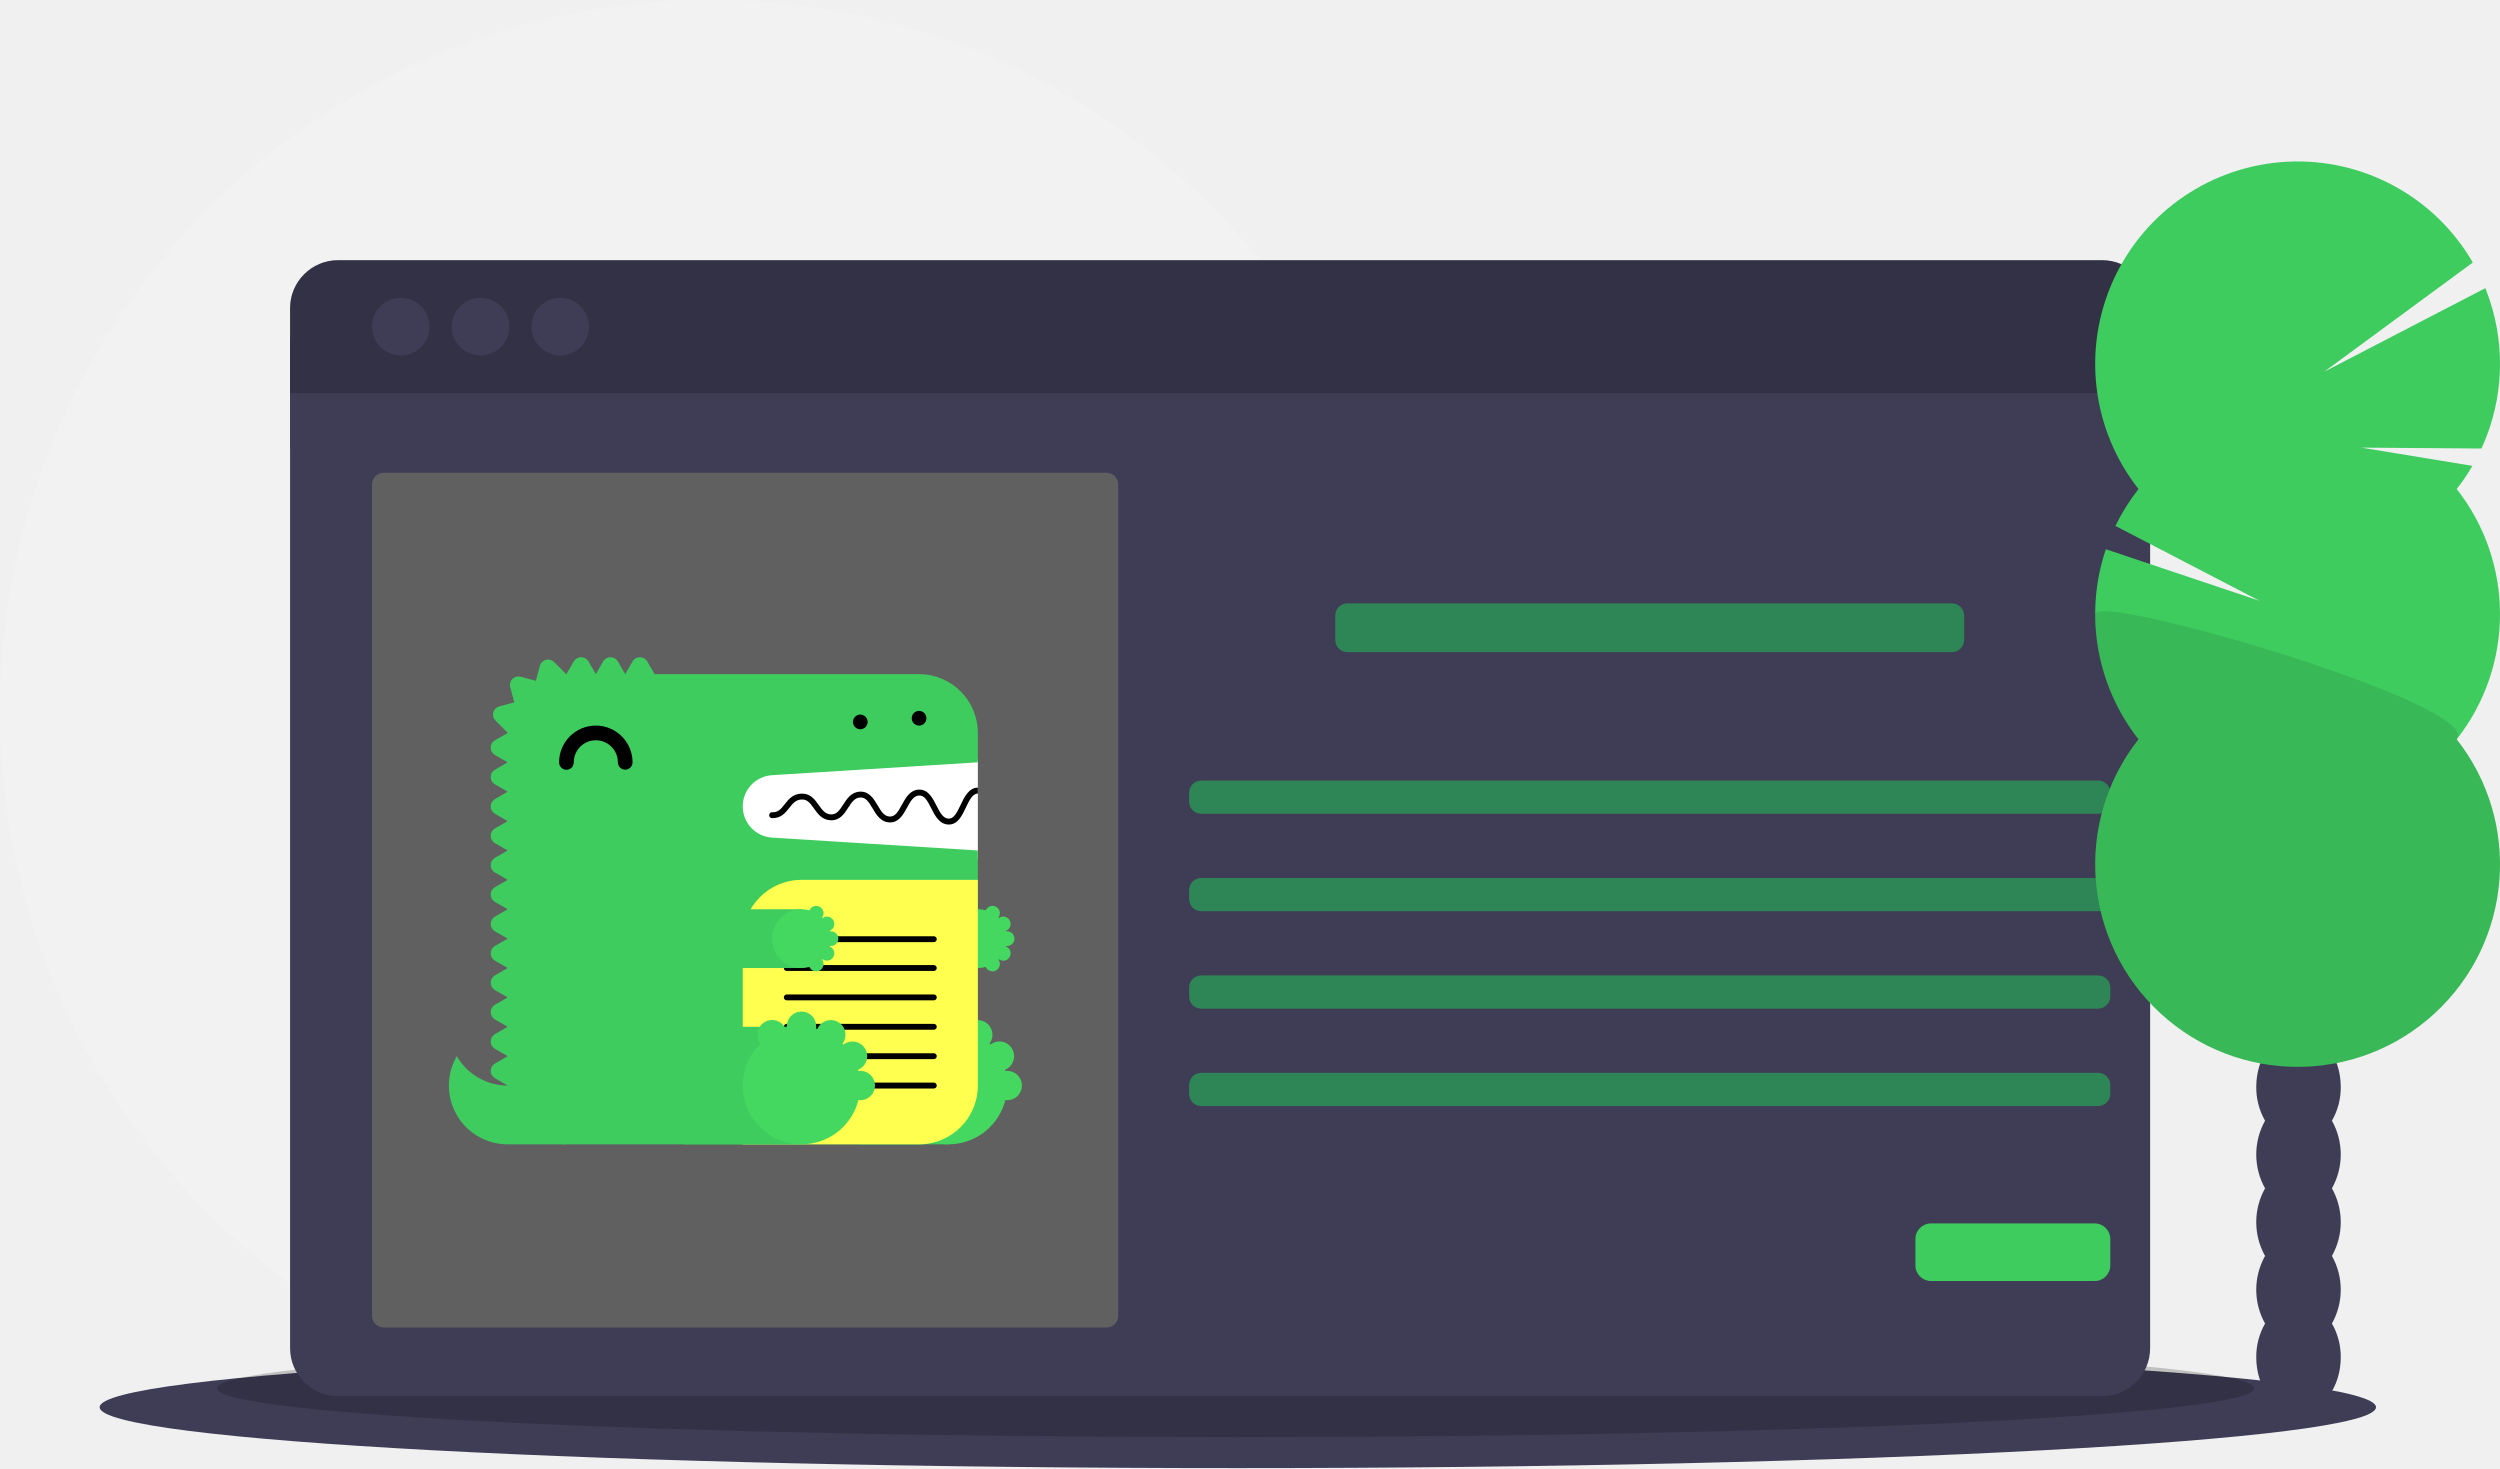
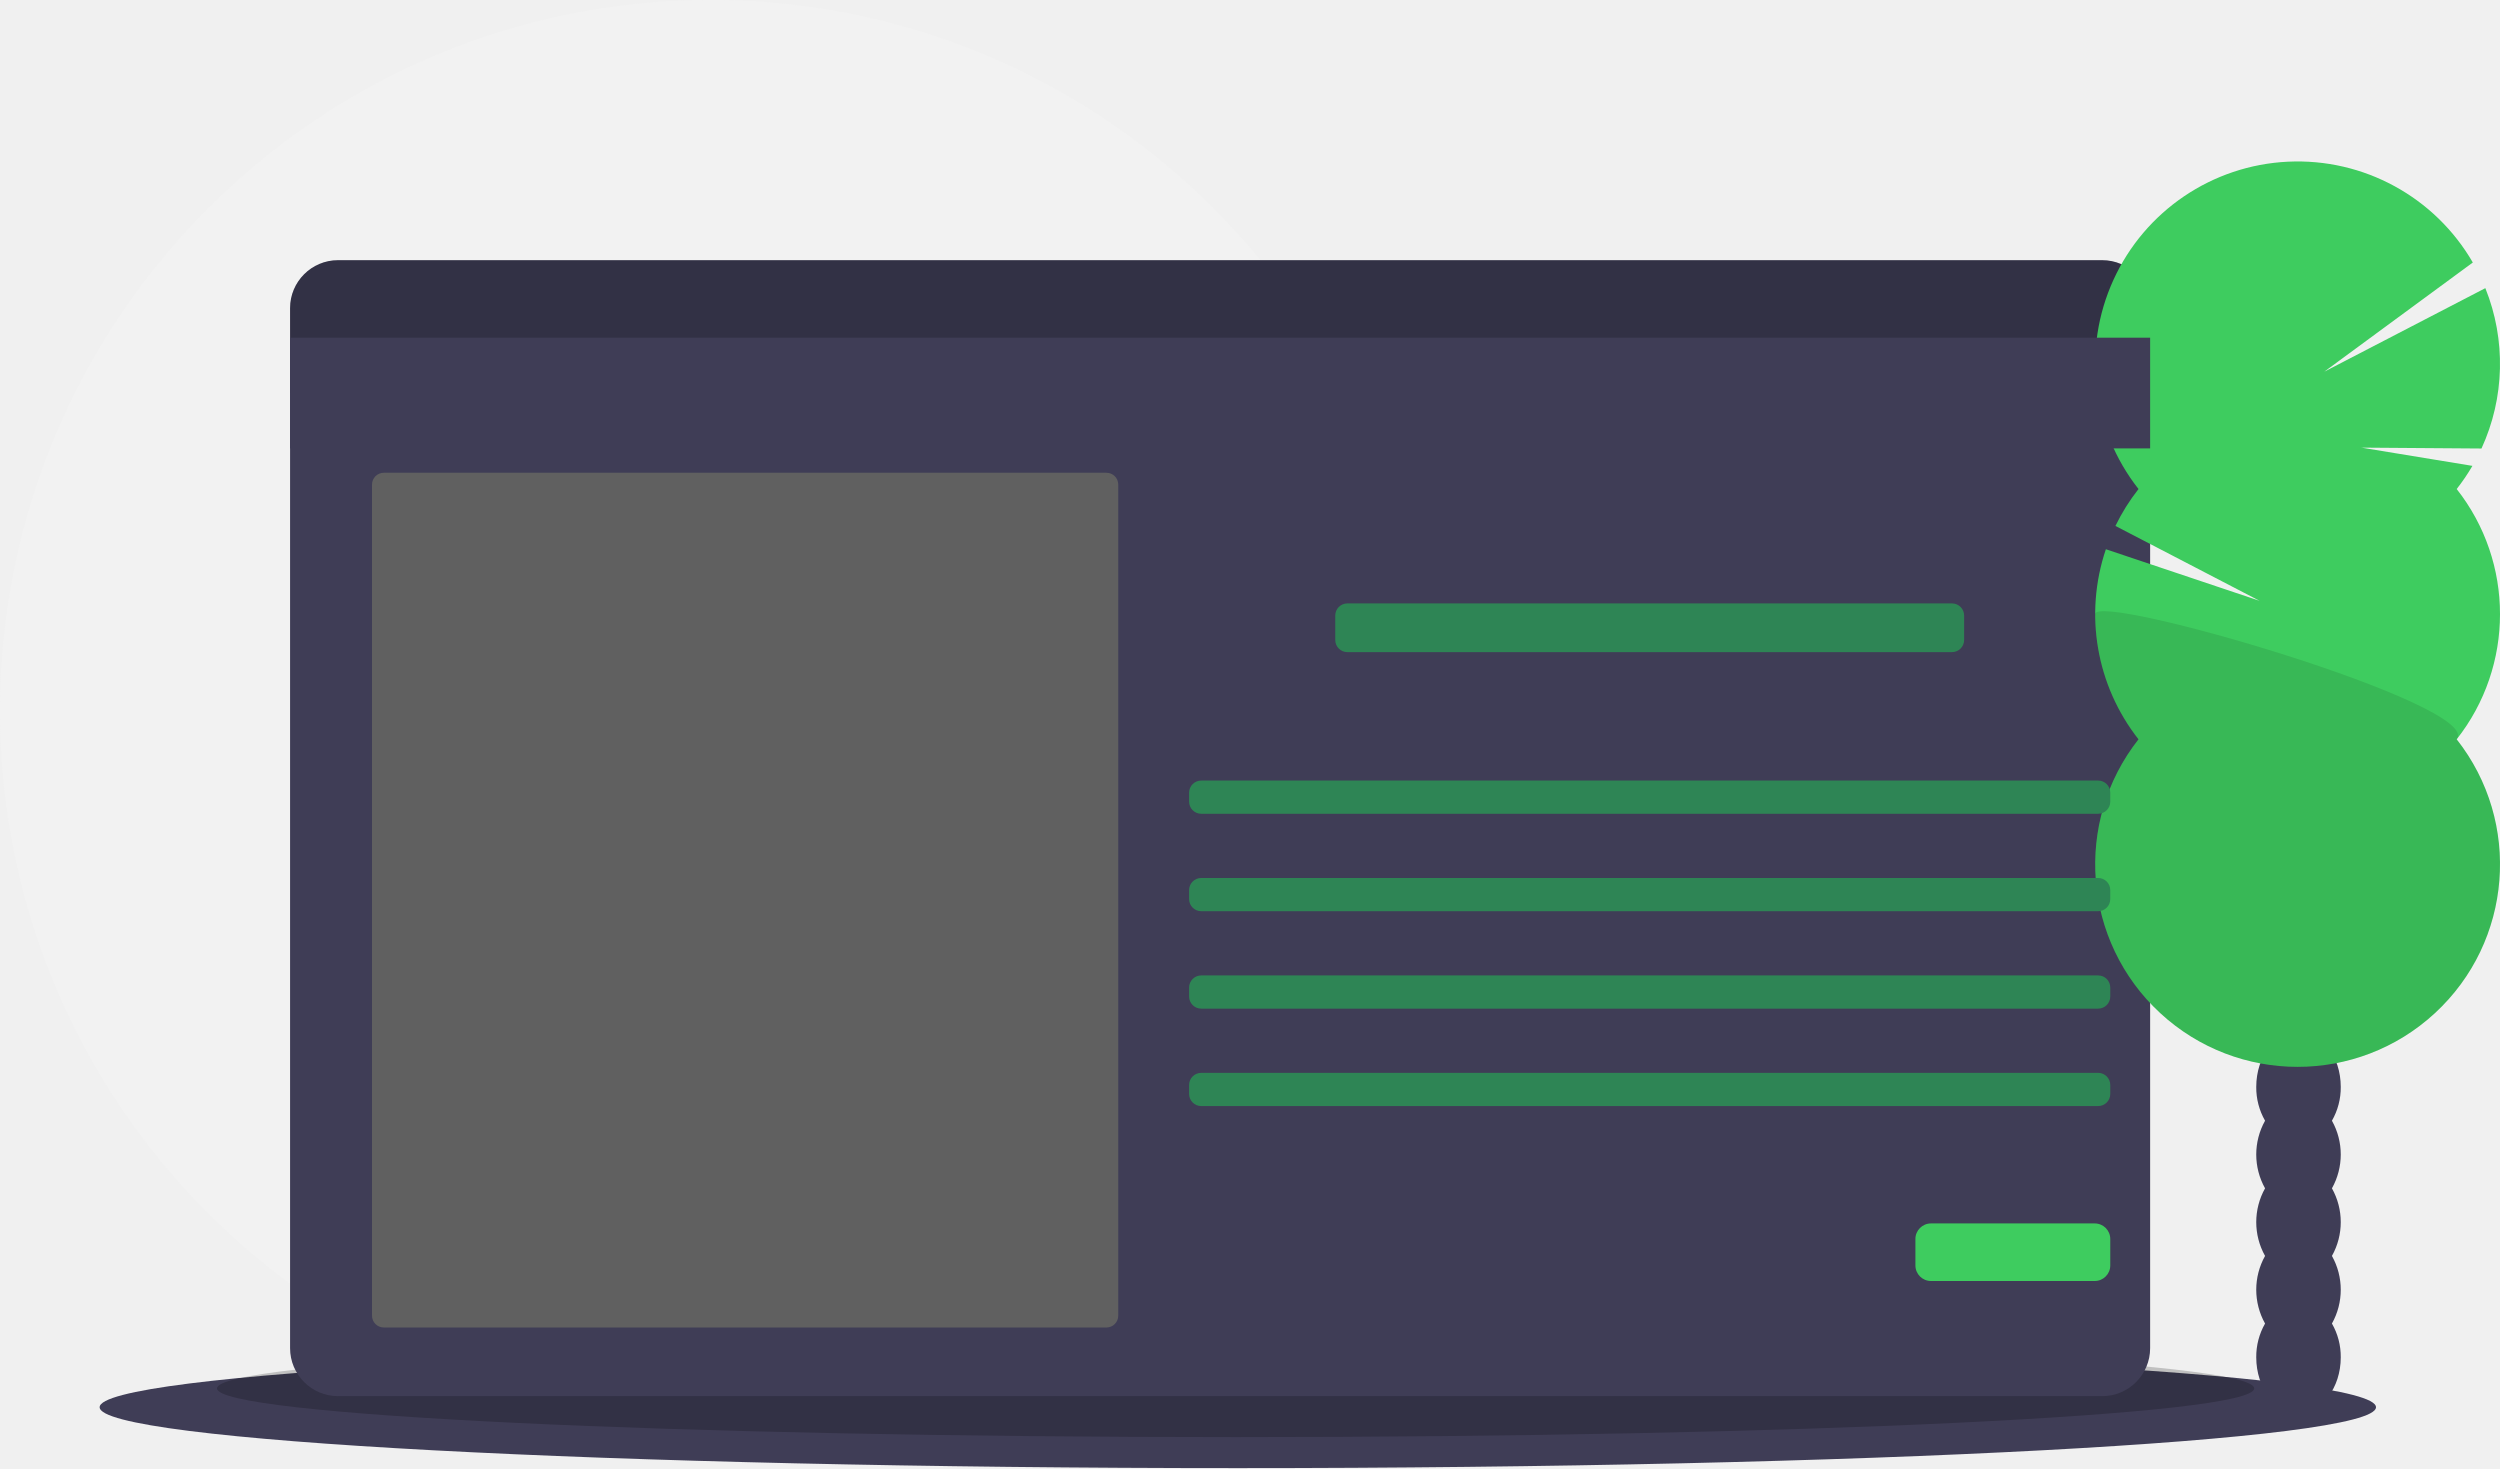
- <svg xmlns="http://www.w3.org/2000/svg" id="ac356da0-b129-4ca5-aecc-4700531dd101" data-name="Layer 1" width="1129" height="663" viewBox="0 0 1129 663">
-   <circle cx="321" cy="321" r="321" fill="#f2f2f2" />
-   <ellipse cx="559" cy="635.5" rx="514" ry="27.5" fill="#3f3d56" />
-   <ellipse cx="558" cy="627" rx="460" ry="22" opacity="0.2" />
-   <rect x="131" y="152.5" width="840" height="50" fill="#3f3d56" />
-   <path d="M166.5,727.33A21.67,21.67,0,0,0,188.17,749H984.83A21.67,21.67,0,0,0,1006.5,727.33V296h-840Z" transform="translate(-35.5 -118.5)" fill="#3f3d56" />
-   <path d="M984.83,236H188.17A21.67,21.67,0,0,0,166.5,257.67V296h840V257.67A21.67,21.67,0,0,0,984.83,236Z" transform="translate(-35.5 -118.5)" fill="#3f3d56" />
-   <path d="M984.83,236H188.17A21.67,21.67,0,0,0,166.5,257.67V296h840V257.67A21.67,21.67,0,0,0,984.83,236Z" transform="translate(-35.5 -118.5)" opacity="0.2" />
-   <circle cx="181" cy="147.5" r="13" fill="#3f3d56" />
-   <circle cx="217" cy="147.5" r="13" fill="#3f3d56" />
-   <circle cx="253" cy="147.5" r="13" fill="#3f3d56" />
-   <rect x="168" y="213.5" width="337" height="386" rx="5.335" fill="#606060" />
-   <rect x="603" y="272.5" width="284" height="22" rx="5.476" fill="#2e8555" />
-   <rect x="537" y="352.5" width="416" height="15" rx="5.476" fill="#2e8555" />
-   <rect x="537" y="396.5" width="416" height="15" rx="5.476" fill="#2e8555" />
-   <rect x="537" y="440.5" width="416" height="15" rx="5.476" fill="#2e8555" />
-   <rect x="537" y="484.5" width="416" height="15" rx="5.476" fill="#2e8555" />
-   <rect x="865" y="552.5" width="88" height="26" rx="7.028" fill="#3ecc5f" />
-   <path d="M1088.603,624.616a30.114,30.114,0,0,0,3.983-15.266c0-13.797-8.544-24.981-19.083-24.981s-19.083,11.184-19.083,24.981a30.114,30.114,0,0,0,3.983,15.266,31.248,31.248,0,0,0,0,30.532,31.248,31.248,0,0,0,0,30.532,31.248,31.248,0,0,0,0,30.532,30.114,30.114,0,0,0-3.983,15.266c0,13.797,8.544,24.981,19.083,24.981s19.083-11.184,19.083-24.981a30.114,30.114,0,0,0-3.983-15.266,31.248,31.248,0,0,0,0-30.532,31.248,31.248,0,0,0,0-30.532,31.248,31.248,0,0,0,0-30.532Z" transform="translate(-35.5 -118.5)" fill="#3f3d56" />
-   <ellipse cx="1038.003" cy="460.318" rx="19.083" ry="24.981" fill="#3f3d56" />
-   <ellipse cx="1038.003" cy="429.786" rx="19.083" ry="24.981" fill="#3f3d56" />
-   <path d="M1144.939,339.345a91.611,91.611,0,0,0,7.107-10.461l-50.141-8.235,54.229.403a91.566,91.566,0,0,0,1.746-72.426l-72.754,37.741,67.097-49.321a91.413,91.413,0,1,0-150.971,102.298,91.458,91.458,0,0,0-10.425,16.669l65.087,33.814-69.4-23.292a91.46,91.46,0,0,0,14.738,85.837,91.406,91.406,0,1,0,143.689,0,91.418,91.418,0,0,0,0-113.029Z" transform="translate(-35.5 -118.5)" fill="#3ecc5f" fill-rule="evenodd" />
-   <path d="M981.688,395.859a91.013,91.013,0,0,0,19.561,56.514,91.406,91.406,0,1,0,143.689,0C1157.19,436.821,981.688,385.6,981.688,395.859Z" transform="translate(-35.5 -118.5)" opacity="0.1" />
-   <path d="M365.62,461.436H477.094v45.12H365.62Z" transform="translate(-35.5 -118.5)" fill="#fff" fill-rule="evenodd" />
-   <path d="M264.763,608.741a26.509,26.509,0,0,1-22.962-13.271,26.51,26.51,0,0,0,22.962,39.812H291.304V608.741Z" transform="translate(-35.5 -118.5)" fill="#3ecc5f" fill-rule="evenodd" />
-   <path d="M384.172,468.571l92.922-5.807V449.493a26.541,26.541,0,0,0-26.541-26.541H331.116l-3.318-5.746a3.83,3.83,0,0,0-6.635,0l-3.318,5.746-3.318-5.746a3.83,3.83,0,0,0-6.635,0l-3.318,5.746L301.257,417.205a3.83,3.83,0,0,0-6.635,0L291.304,422.951c-.029,0-.056.004-.086.004l-5.497-5.495a3.829,3.829,0,0,0-6.407,1.717l-1.817,6.773L270.607,424.103a3.83,3.83,0,0,0-4.691,4.693l1.845,6.891-6.771,1.814a3.832,3.832,0,0,0-1.72,6.41l5.497,5.497c0,.028-.004.056-.004.085l-5.746,3.318a3.83,3.83,0,0,0,0,6.635l5.746,3.318L259.016,466.081a3.83,3.83,0,0,0,0,6.635l5.746,3.318-5.746,3.318a3.83,3.83,0,0,0,0,6.635l5.746,3.318-5.746,3.318a3.83,3.83,0,0,0,0,6.635l5.746,3.318-5.746,3.318a3.83,3.83,0,0,0,0,6.635l5.746,3.318-5.746,3.318a3.83,3.83,0,0,0,0,6.635l5.746,3.318-5.746,3.318a3.83,3.83,0,0,0,0,6.635l5.746,3.318-5.746,3.318a3.83,3.83,0,0,0,0,6.635l5.746,3.318L259.016,558.976a3.83,3.83,0,0,0,0,6.635l5.746,3.318-5.746,3.318a3.83,3.83,0,0,0,0,6.635l5.746,3.318-5.746,3.318a3.83,3.83,0,0,0,0,6.635l5.746,3.318-5.746,3.318a3.83,3.83,0,0,0,0,6.635l5.746,3.318A26.541,26.541,0,0,0,291.304,635.283H450.553A26.541,26.541,0,0,0,477.094,608.741V502.575l-92.922-5.807a14.126,14.126,0,0,1,0-28.198" transform="translate(-35.5 -118.5)" fill="#3ecc5f" fill-rule="evenodd" />
-   <path d="M424.011,635.283h39.812V582.2H424.011Z" transform="translate(-35.5 -118.5)" fill="#3ecc5f" fill-rule="evenodd" />
-   <path d="M490.365,602.106a6.602,6.602,0,0,0-.848.085c-.05-.199-.098-.399-.154-.599A6.627,6.627,0,1,0,482.806,590.21q-.22-.225-.445-.446a6.624,6.624,0,1,0-11.397-6.564c-.196-.056-.394-.102-.591-.153a6.64,6.64,0,1,0-13.101,0c-.196.05-.394.097-.591.153a6.628,6.628,0,1,0-11.397,6.564,26.528,26.528,0,1,0,44.231,25.528,6.621,6.621,0,1,0,.848-13.186" transform="translate(-35.5 -118.5)" fill="#44d860" fill-rule="evenodd" />
-   <path d="M437.282,555.658H477.094V529.117H437.282Z" transform="translate(-35.5 -118.5)" fill="#3ecc5f" fill-rule="evenodd" />
-   <path d="M490.365,545.705a3.318,3.318,0,0,0,0-6.635,3.411,3.411,0,0,0-.423.042c-.027-.1-.049-.199-.077-.299a3.319,3.319,0,0,0-1.278-6.379,3.282,3.282,0,0,0-2.001.687q-.109-.113-.223-.223a3.282,3.282,0,0,0,.671-1.983,3.318,3.318,0,0,0-6.37-1.299,13.271,13.271,0,1,0,0,25.541,3.318,3.318,0,0,0,6.37-1.299,3.282,3.282,0,0,0-.671-1.983q.113-.109.223-.223a3.282,3.282,0,0,0,2.001.687,3.318,3.318,0,0,0,1.278-6.379c.028-.098.05-.199.077-.299a3.413,3.413,0,0,0,.423.042" transform="translate(-35.5 -118.5)" fill="#44d860" fill-rule="evenodd" />
-   <path d="M317.845,466.081a3.318,3.318,0,0,1-3.318-3.318,9.953,9.953,0,1,0-19.906,0,3.318,3.318,0,1,1-6.635,0,16.588,16.588,0,1,1,33.177,0,3.318,3.318,0,0,1-3.318,3.318" transform="translate(-35.5 -118.5)" fill-rule="evenodd" />
-   <path d="M370.928,635.283h79.624A26.541,26.541,0,0,0,477.094,608.741v-92.895H397.47a26.541,26.541,0,0,0-26.541,26.541Z" transform="translate(-35.5 -118.5)" fill="#ffff50" fill-rule="evenodd" />
-   <path d="M457.214,556.985H390.808a1.327,1.327,0,0,1,0-2.654h66.407a1.327,1.327,0,0,1,0,2.654m0,26.541H390.808a1.327,1.327,0,1,1,0-2.654h66.407a1.327,1.327,0,0,1,0,2.654m0,26.541H390.808a1.327,1.327,0,1,1,0-2.654h66.407a1.327,1.327,0,0,1,0,2.654m0-66.107H390.808a1.327,1.327,0,0,1,0-2.654h66.407a1.327,1.327,0,0,1,0,2.654m0,26.295H390.808a1.327,1.327,0,0,1,0-2.654h66.407a1.327,1.327,0,0,1,0,2.654m0,26.541H390.808a1.327,1.327,0,0,1,0-2.654h66.407a1.327,1.327,0,0,1,0,2.654M477.094,474.191c-.016,0-.029-.008-.045-.007-4.101.139-6.041,4.241-7.753,7.86-1.786,3.782-3.168,6.241-5.432,6.167-2.507-.09-3.94-2.922-5.458-5.919-1.744-3.442-3.734-7.347-7.913-7.201-4.042.138-5.989,3.708-7.706,6.857-1.827,3.355-3.071,5.395-5.469,5.3-2.557-.093-3.916-2.395-5.489-5.06-1.753-2.967-3.78-6.304-7.878-6.189-3.973.137-5.925,3.165-7.648,5.839-1.822,2.827-3.099,4.549-5.527,4.447-2.618-.093-3.971-2.004-5.535-4.216-1.757-2.486-3.737-5.299-7.823-5.162-3.886.133-5.838,2.614-7.559,4.801-1.635,2.076-2.912,3.718-5.612,3.615a1.328,1.328,0,1,0-.096,2.654c4.004.134,6.032-2.389,7.793-4.628,1.562-1.985,2.91-3.699,5.564-3.789,2.556-.109,3.754,1.48,5.567,4.041,1.721,2.434,3.675,5.194,7.605,5.336,4.118.138,6.099-2.939,7.854-5.663,1.569-2.434,2.922-4.535,5.507-4.624,2.379-.089,3.675,1.792,5.501,4.885,1.721,2.916,3.671,6.219,7.68,6.365,4.147.143,6.15-3.477,7.895-6.682,1.512-2.771,2.938-5.388,5.466-5.476,2.379-.056,3.62,2.117,5.456,5.746,1.715,3.388,3.659,7.226,7.73,7.373l.224.004c4.066,0,5.996-4.081,7.704-7.689,1.512-3.198,2.942-6.211,5.397-6.334Z" transform="translate(-35.5 -118.5)" fill-rule="evenodd" />
-   <path d="M344.387,635.283h53.083V582.2H344.387Z" transform="translate(-35.5 -118.5)" fill="#3ecc5f" fill-rule="evenodd" />
-   <path d="M424.011,602.106a6.602,6.602,0,0,0-.848.085c-.05-.199-.098-.399-.154-.599A6.627,6.627,0,1,0,416.452,590.21q-.22-.225-.445-.446a6.624,6.624,0,1,0-11.397-6.564c-.196-.056-.394-.102-.591-.153a6.64,6.64,0,1,0-13.101,0c-.196.05-.394.097-.591.153a6.628,6.628,0,1,0-11.397,6.564,26.528,26.528,0,1,0,44.231,25.528,6.621,6.621,0,1,0,.848-13.186" transform="translate(-35.5 -118.5)" fill="#44d860" fill-rule="evenodd" />
-   <path d="M344.387,555.658h53.083V529.117H344.387Z" transform="translate(-35.5 -118.5)" fill="#3ecc5f" fill-rule="evenodd" />
-   <path d="M410.74,545.705a3.318,3.318,0,1,0,0-6.635,3.411,3.411,0,0,0-.423.042c-.027-.1-.049-.199-.077-.299a3.319,3.319,0,0,0-1.278-6.379,3.282,3.282,0,0,0-2.001.687q-.109-.113-.223-.223a3.282,3.282,0,0,0,.671-1.983,3.318,3.318,0,0,0-6.37-1.299,13.271,13.271,0,1,0,0,25.541,3.318,3.318,0,0,0,6.37-1.299,3.282,3.282,0,0,0-.671-1.983q.113-.109.223-.223a3.282,3.282,0,0,0,2.001.687,3.318,3.318,0,0,0,1.278-6.379c.028-.098.05-.199.077-.299a3.413,3.413,0,0,0,.423.042" transform="translate(-35.5 -118.5)" fill="#44d860" fill-rule="evenodd" />
-   <path d="M424.011,447.834a3.603,3.603,0,0,1-.65-.066,3.344,3.344,0,0,1-.624-.186,3.447,3.447,0,0,1-.572-.305,5.027,5.027,0,0,1-.504-.411,3.887,3.887,0,0,1-.41-.504,3.275,3.275,0,0,1-.557-1.845,3.602,3.602,0,0,1,.066-.65,3.826,3.826,0,0,1,.184-.624,3.489,3.489,0,0,1,.307-.571,3.197,3.197,0,0,1,.914-.916,3.447,3.447,0,0,1,.572-.305,3.344,3.344,0,0,1,.624-.186,3.069,3.069,0,0,1,1.301,0,3.223,3.223,0,0,1,1.194.491,5.028,5.028,0,0,1,.504.411,4.88,4.88,0,0,1,.411.504,3.382,3.382,0,0,1,.305.571,3.478,3.478,0,0,1,.252,1.274A3.364,3.364,0,0,1,426.36,446.865a5.027,5.027,0,0,1-.504.411,3.306,3.306,0,0,1-1.845.557m26.541-1.659a3.388,3.388,0,0,1-2.35-.969,5.042,5.042,0,0,1-.41-.504,3.275,3.275,0,0,1-.557-1.845,3.387,3.387,0,0,1,.967-2.349,5.026,5.026,0,0,1,.504-.411,3.447,3.447,0,0,1,.572-.305,3.343,3.343,0,0,1,.624-.186,3.07,3.07,0,0,1,1.301,0,3.224,3.224,0,0,1,1.194.491,5.026,5.026,0,0,1,.504.411,3.388,3.388,0,0,1,.969,2.349,3.726,3.726,0,0,1-.066.65,3.374,3.374,0,0,1-.186.624,4.715,4.715,0,0,1-.305.571,4.88,4.88,0,0,1-.411.504,5.026,5.026,0,0,1-.504.411,3.305,3.305,0,0,1-1.845.557" transform="translate(-35.5 -118.5)" fill-rule="evenodd" />
+ <svg xmlns="http://www.w3.org/2000/svg" data-name="Layer 1" height="663" id="ac356da0-b129-4ca5-aecc-4700531dd101" viewBox="0 0 1129 663" width="1129">
+   <circle cx="321" cy="321" fill="#f2f2f2" r="321" />
+   <circle cx="181" cy="147.5" fill="#3f3d56" r="13" />
+   <circle cx="217" cy="147.5" fill="#3f3d56" r="13" />
+   <circle cx="253" cy="147.5" fill="#3f3d56" r="13" />
+   <ellipse cx="559" cy="635.5" fill="#3f3d56" rx="514" ry="27.5" />
+   <ellipse cx="558" cy="627" opacity="0.2" rx="460" ry="22" />
+   <ellipse cx="1038.003" cy="460.318" fill="#3f3d56" rx="19.083" ry="24.981" />
+   <ellipse cx="1038.003" cy="429.786" fill="#3f3d56" rx="19.083" ry="24.981" />
+   <path d="M166.5,727.33A21.67,21.67,0,0,0,188.17,749H984.83A21.67,21.67,0,0,0,1006.5,727.33V296h-840Z" fill="#3f3d56" transform="translate(-35.5 -118.5)" />
+   <path d="M984.83,236H188.17A21.67,21.67,0,0,0,166.5,257.67V296h840V257.67A21.67,21.67,0,0,0,984.83,236Z" fill="#3f3d56" transform="translate(-35.5 -118.5)" />
+   <path d="M984.83,236H188.17A21.67,21.67,0,0,0,166.5,257.67V296h840V257.67A21.67,21.67,0,0,0,984.83,236Z" opacity="0.2" transform="translate(-35.5 -118.5)" />
+   <path d="M1088.603,624.616a30.114,30.114,0,0,0,3.983-15.266c0-13.797-8.544-24.981-19.083-24.981s-19.083,11.184-19.083,24.981a30.114,30.114,0,0,0,3.983,15.266,31.248,31.248,0,0,0,0,30.532,31.248,31.248,0,0,0,0,30.532,31.248,31.248,0,0,0,0,30.532,30.114,30.114,0,0,0-3.983,15.266c0,13.797,8.544,24.981,19.083,24.981s19.083-11.184,19.083-24.981a30.114,30.114,0,0,0-3.983-15.266,31.248,31.248,0,0,0,0-30.532,31.248,31.248,0,0,0,0-30.532,31.248,31.248,0,0,0,0-30.532Z" fill="#3f3d56" transform="translate(-35.5 -118.5)" />
+   <path d="M1144.939,339.345a91.611,91.611,0,0,0,7.107-10.461l-50.141-8.235,54.229.403a91.566,91.566,0,0,0,1.746-72.426l-72.754,37.741,67.097-49.321a91.413,91.413,0,1,0-150.971,102.298,91.458,91.458,0,0,0-10.425,16.669l65.087,33.814-69.4-23.292a91.46,91.46,0,0,0,14.738,85.837,91.406,91.406,0,1,0,143.689,0,91.418,91.418,0,0,0,0-113.029Z" fill="#3ecc5f" fill-rule="evenodd" transform="translate(-35.5 -118.5)" />
+   <path d="M981.688,395.859a91.013,91.013,0,0,0,19.561,56.514,91.406,91.406,0,1,0,143.689,0C1157.19,436.821,981.688,385.6,981.688,395.859Z" opacity="0.1" transform="translate(-35.5 -118.5)" />
+   <path d="M365.62,461.436H477.094v45.12H365.62Z" fill="#fff" fill-rule="evenodd" transform="translate(-35.5 -118.5)" />
+   <path d="M264.763,608.741a26.509,26.509,0,0,1-22.962-13.271,26.51,26.51,0,0,0,22.962,39.812H291.304V608.741Z" fill="#3ecc5f" fill-rule="evenodd" transform="translate(-35.5 -118.5)" />
+   <path d="M384.172,468.571l92.922-5.807V449.493a26.541,26.541,0,0,0-26.541-26.541H331.116l-3.318-5.746a3.83,3.83,0,0,0-6.635,0l-3.318,5.746-3.318-5.746a3.83,3.83,0,0,0-6.635,0l-3.318,5.746L301.257,417.205a3.83,3.83,0,0,0-6.635,0L291.304,422.951c-.029,0-.056.004-.086.004l-5.497-5.495a3.829,3.829,0,0,0-6.407,1.717l-1.817,6.773L270.607,424.103a3.83,3.83,0,0,0-4.691,4.693l1.845,6.891-6.771,1.814a3.832,3.832,0,0,0-1.72,6.41l5.497,5.497c0,.028-.004.056-.004.085l-5.746,3.318a3.83,3.83,0,0,0,0,6.635l5.746,3.318L259.016,466.081a3.83,3.83,0,0,0,0,6.635l5.746,3.318-5.746,3.318a3.83,3.83,0,0,0,0,6.635l5.746,3.318-5.746,3.318a3.83,3.83,0,0,0,0,6.635l5.746,3.318-5.746,3.318a3.83,3.83,0,0,0,0,6.635l5.746,3.318-5.746,3.318a3.83,3.83,0,0,0,0,6.635l5.746,3.318-5.746,3.318a3.83,3.83,0,0,0,0,6.635l5.746,3.318-5.746,3.318a3.83,3.83,0,0,0,0,6.635l5.746,3.318L259.016,558.976a3.83,3.83,0,0,0,0,6.635l5.746,3.318-5.746,3.318a3.83,3.83,0,0,0,0,6.635l5.746,3.318-5.746,3.318a3.83,3.83,0,0,0,0,6.635l5.746,3.318-5.746,3.318a3.83,3.83,0,0,0,0,6.635l5.746,3.318A26.541,26.541,0,0,0,291.304,635.283H450.553A26.541,26.541,0,0,0,477.094,608.741V502.575l-92.922-5.807a14.126,14.126,0,0,1,0-28.198" fill="#3ecc5f" fill-rule="evenodd" transform="translate(-35.5 -118.5)" />
+   <path d="M424.011,635.283h39.812V582.2H424.011Z" fill="#3ecc5f" fill-rule="evenodd" transform="translate(-35.5 -118.5)" />
+   <path d="M490.365,602.106a6.602,6.602,0,0,0-.848.085c-.05-.199-.098-.399-.154-.599A6.627,6.627,0,1,0,482.806,590.21q-.22-.225-.445-.446a6.624,6.624,0,1,0-11.397-6.564c-.196-.056-.394-.102-.591-.153a6.64,6.64,0,1,0-13.101,0c-.196.05-.394.097-.591.153a6.628,6.628,0,1,0-11.397,6.564,26.528,26.528,0,1,0,44.231,25.528,6.621,6.621,0,1,0,.848-13.186" fill="#44d860" fill-rule="evenodd" transform="translate(-35.5 -118.5)" />
+   <path d="M437.282,555.658H477.094V529.117H437.282Z" fill="#3ecc5f" fill-rule="evenodd" transform="translate(-35.5 -118.5)" />
+   <path d="M490.365,545.705a3.318,3.318,0,0,0,0-6.635,3.411,3.411,0,0,0-.423.042c-.027-.1-.049-.199-.077-.299a3.319,3.319,0,0,0-1.278-6.379,3.282,3.282,0,0,0-2.001.687q-.109-.113-.223-.223a3.282,3.282,0,0,0,.671-1.983,3.318,3.318,0,0,0-6.37-1.299,13.271,13.271,0,1,0,0,25.541,3.318,3.318,0,0,0,6.37-1.299,3.282,3.282,0,0,0-.671-1.983q.113-.109.223-.223a3.282,3.282,0,0,0,2.001.687,3.318,3.318,0,0,0,1.278-6.379c.028-.098.05-.199.077-.299a3.413,3.413,0,0,0,.423.042" fill="#44d860" fill-rule="evenodd" transform="translate(-35.5 -118.5)" />
+   <path d="M317.845,466.081a3.318,3.318,0,0,1-3.318-3.318,9.953,9.953,0,1,0-19.906,0,3.318,3.318,0,1,1-6.635,0,16.588,16.588,0,1,1,33.177,0,3.318,3.318,0,0,1-3.318,3.318" fill-rule="evenodd" transform="translate(-35.5 -118.5)" />
+   <path d="M370.928,635.283h79.624A26.541,26.541,0,0,0,477.094,608.741v-92.895H397.47a26.541,26.541,0,0,0-26.541,26.541Z" fill="#ffff50" fill-rule="evenodd" transform="translate(-35.5 -118.5)" />
+   <path d="M457.214,556.985H390.808a1.327,1.327,0,0,1,0-2.654h66.407a1.327,1.327,0,0,1,0,2.654m0,26.541H390.808a1.327,1.327,0,1,1,0-2.654h66.407a1.327,1.327,0,0,1,0,2.654m0,26.541H390.808a1.327,1.327,0,1,1,0-2.654h66.407a1.327,1.327,0,0,1,0,2.654m0-66.107H390.808a1.327,1.327,0,0,1,0-2.654h66.407a1.327,1.327,0,0,1,0,2.654m0,26.295H390.808a1.327,1.327,0,0,1,0-2.654h66.407a1.327,1.327,0,0,1,0,2.654m0,26.541H390.808a1.327,1.327,0,0,1,0-2.654h66.407a1.327,1.327,0,0,1,0,2.654M477.094,474.191c-.016,0-.029-.008-.045-.007-4.101.139-6.041,4.241-7.753,7.86-1.786,3.782-3.168,6.241-5.432,6.167-2.507-.09-3.94-2.922-5.458-5.919-1.744-3.442-3.734-7.347-7.913-7.201-4.042.138-5.989,3.708-7.706,6.857-1.827,3.355-3.071,5.395-5.469,5.3-2.557-.093-3.916-2.395-5.489-5.06-1.753-2.967-3.78-6.304-7.878-6.189-3.973.137-5.925,3.165-7.648,5.839-1.822,2.827-3.099,4.549-5.527,4.447-2.618-.093-3.971-2.004-5.535-4.216-1.757-2.486-3.737-5.299-7.823-5.162-3.886.133-5.838,2.614-7.559,4.801-1.635,2.076-2.912,3.718-5.612,3.615a1.328,1.328,0,1,0-.096,2.654c4.004.134,6.032-2.389,7.793-4.628,1.562-1.985,2.91-3.699,5.564-3.789,2.556-.109,3.754,1.48,5.567,4.041,1.721,2.434,3.675,5.194,7.605,5.336,4.118.138,6.099-2.939,7.854-5.663,1.569-2.434,2.922-4.535,5.507-4.624,2.379-.089,3.675,1.792,5.501,4.885,1.721,2.916,3.671,6.219,7.68,6.365,4.147.143,6.15-3.477,7.895-6.682,1.512-2.771,2.938-5.388,5.466-5.476,2.379-.056,3.62,2.117,5.456,5.746,1.715,3.388,3.659,7.226,7.73,7.373l.224.004c4.066,0,5.996-4.081,7.704-7.689,1.512-3.198,2.942-6.211,5.397-6.334Z" fill-rule="evenodd" transform="translate(-35.5 -118.5)" />
+   <path d="M344.387,635.283h53.083V582.2H344.387Z" fill="#3ecc5f" fill-rule="evenodd" transform="translate(-35.5 -118.5)" />
+   <path d="M424.011,602.106a6.602,6.602,0,0,0-.848.085c-.05-.199-.098-.399-.154-.599A6.627,6.627,0,1,0,416.452,590.21q-.22-.225-.445-.446a6.624,6.624,0,1,0-11.397-6.564c-.196-.056-.394-.102-.591-.153a6.64,6.64,0,1,0-13.101,0c-.196.05-.394.097-.591.153a6.628,6.628,0,1,0-11.397,6.564,26.528,26.528,0,1,0,44.231,25.528,6.621,6.621,0,1,0,.848-13.186" fill="#44d860" fill-rule="evenodd" transform="translate(-35.5 -118.5)" />
+   <path d="M344.387,555.658h53.083V529.117H344.387Z" fill="#3ecc5f" fill-rule="evenodd" transform="translate(-35.5 -118.5)" />
+   <path d="M410.74,545.705a3.318,3.318,0,1,0,0-6.635,3.411,3.411,0,0,0-.423.042c-.027-.1-.049-.199-.077-.299a3.319,3.319,0,0,0-1.278-6.379,3.282,3.282,0,0,0-2.001.687q-.109-.113-.223-.223a3.282,3.282,0,0,0,.671-1.983,3.318,3.318,0,0,0-6.37-1.299,13.271,13.271,0,1,0,0,25.541,3.318,3.318,0,0,0,6.37-1.299,3.282,3.282,0,0,0-.671-1.983q.113-.109.223-.223a3.282,3.282,0,0,0,2.001.687,3.318,3.318,0,0,0,1.278-6.379c.028-.098.05-.199.077-.299a3.413,3.413,0,0,0,.423.042" fill="#44d860" fill-rule="evenodd" transform="translate(-35.5 -118.5)" />
+   <path d="M424.011,447.834a3.603,3.603,0,0,1-.65-.066,3.344,3.344,0,0,1-.624-.186,3.447,3.447,0,0,1-.572-.305,5.027,5.027,0,0,1-.504-.411,3.887,3.887,0,0,1-.41-.504,3.275,3.275,0,0,1-.557-1.845,3.602,3.602,0,0,1,.066-.65,3.826,3.826,0,0,1,.184-.624,3.489,3.489,0,0,1,.307-.571,3.197,3.197,0,0,1,.914-.916,3.447,3.447,0,0,1,.572-.305,3.344,3.344,0,0,1,.624-.186,3.069,3.069,0,0,1,1.301,0,3.223,3.223,0,0,1,1.194.491,5.028,5.028,0,0,1,.504.411,4.88,4.88,0,0,1,.411.504,3.382,3.382,0,0,1,.305.571,3.478,3.478,0,0,1,.252,1.274A3.364,3.364,0,0,1,426.36,446.865a5.027,5.027,0,0,1-.504.411,3.306,3.306,0,0,1-1.845.557m26.541-1.659a3.388,3.388,0,0,1-2.35-.969,5.042,5.042,0,0,1-.41-.504,3.275,3.275,0,0,1-.557-1.845,3.387,3.387,0,0,1,.967-2.349,5.026,5.026,0,0,1,.504-.411,3.447,3.447,0,0,1,.572-.305,3.343,3.343,0,0,1,.624-.186,3.07,3.07,0,0,1,1.301,0,3.224,3.224,0,0,1,1.194.491,5.026,5.026,0,0,1,.504.411,3.388,3.388,0,0,1,.969,2.349,3.726,3.726,0,0,1-.066.65,3.374,3.374,0,0,1-.186.624,4.715,4.715,0,0,1-.305.571,4.88,4.88,0,0,1-.411.504,5.026,5.026,0,0,1-.504.411,3.305,3.305,0,0,1-1.845.557" fill-rule="evenodd" transform="translate(-35.5 -118.5)" />
+   <rect fill="#3f3d56" height="50" width="840" x="131" y="152.5" />
+   <rect fill="#606060" height="386" rx="5.335" width="337" x="168" y="213.5" />
+   <rect fill="#2e8555" height="22" rx="5.476" width="284" x="603" y="272.5" />
+   <rect fill="#2e8555" height="15" rx="5.476" width="416" x="537" y="352.5" />
+   <rect fill="#2e8555" height="15" rx="5.476" width="416" x="537" y="396.5" />
+   <rect fill="#2e8555" height="15" rx="5.476" width="416" x="537" y="440.5" />
+   <rect fill="#2e8555" height="15" rx="5.476" width="416" x="537" y="484.5" />
+   <rect fill="#3ecc5f" height="26" rx="7.028" width="88" x="865" y="552.5" />
</svg>
